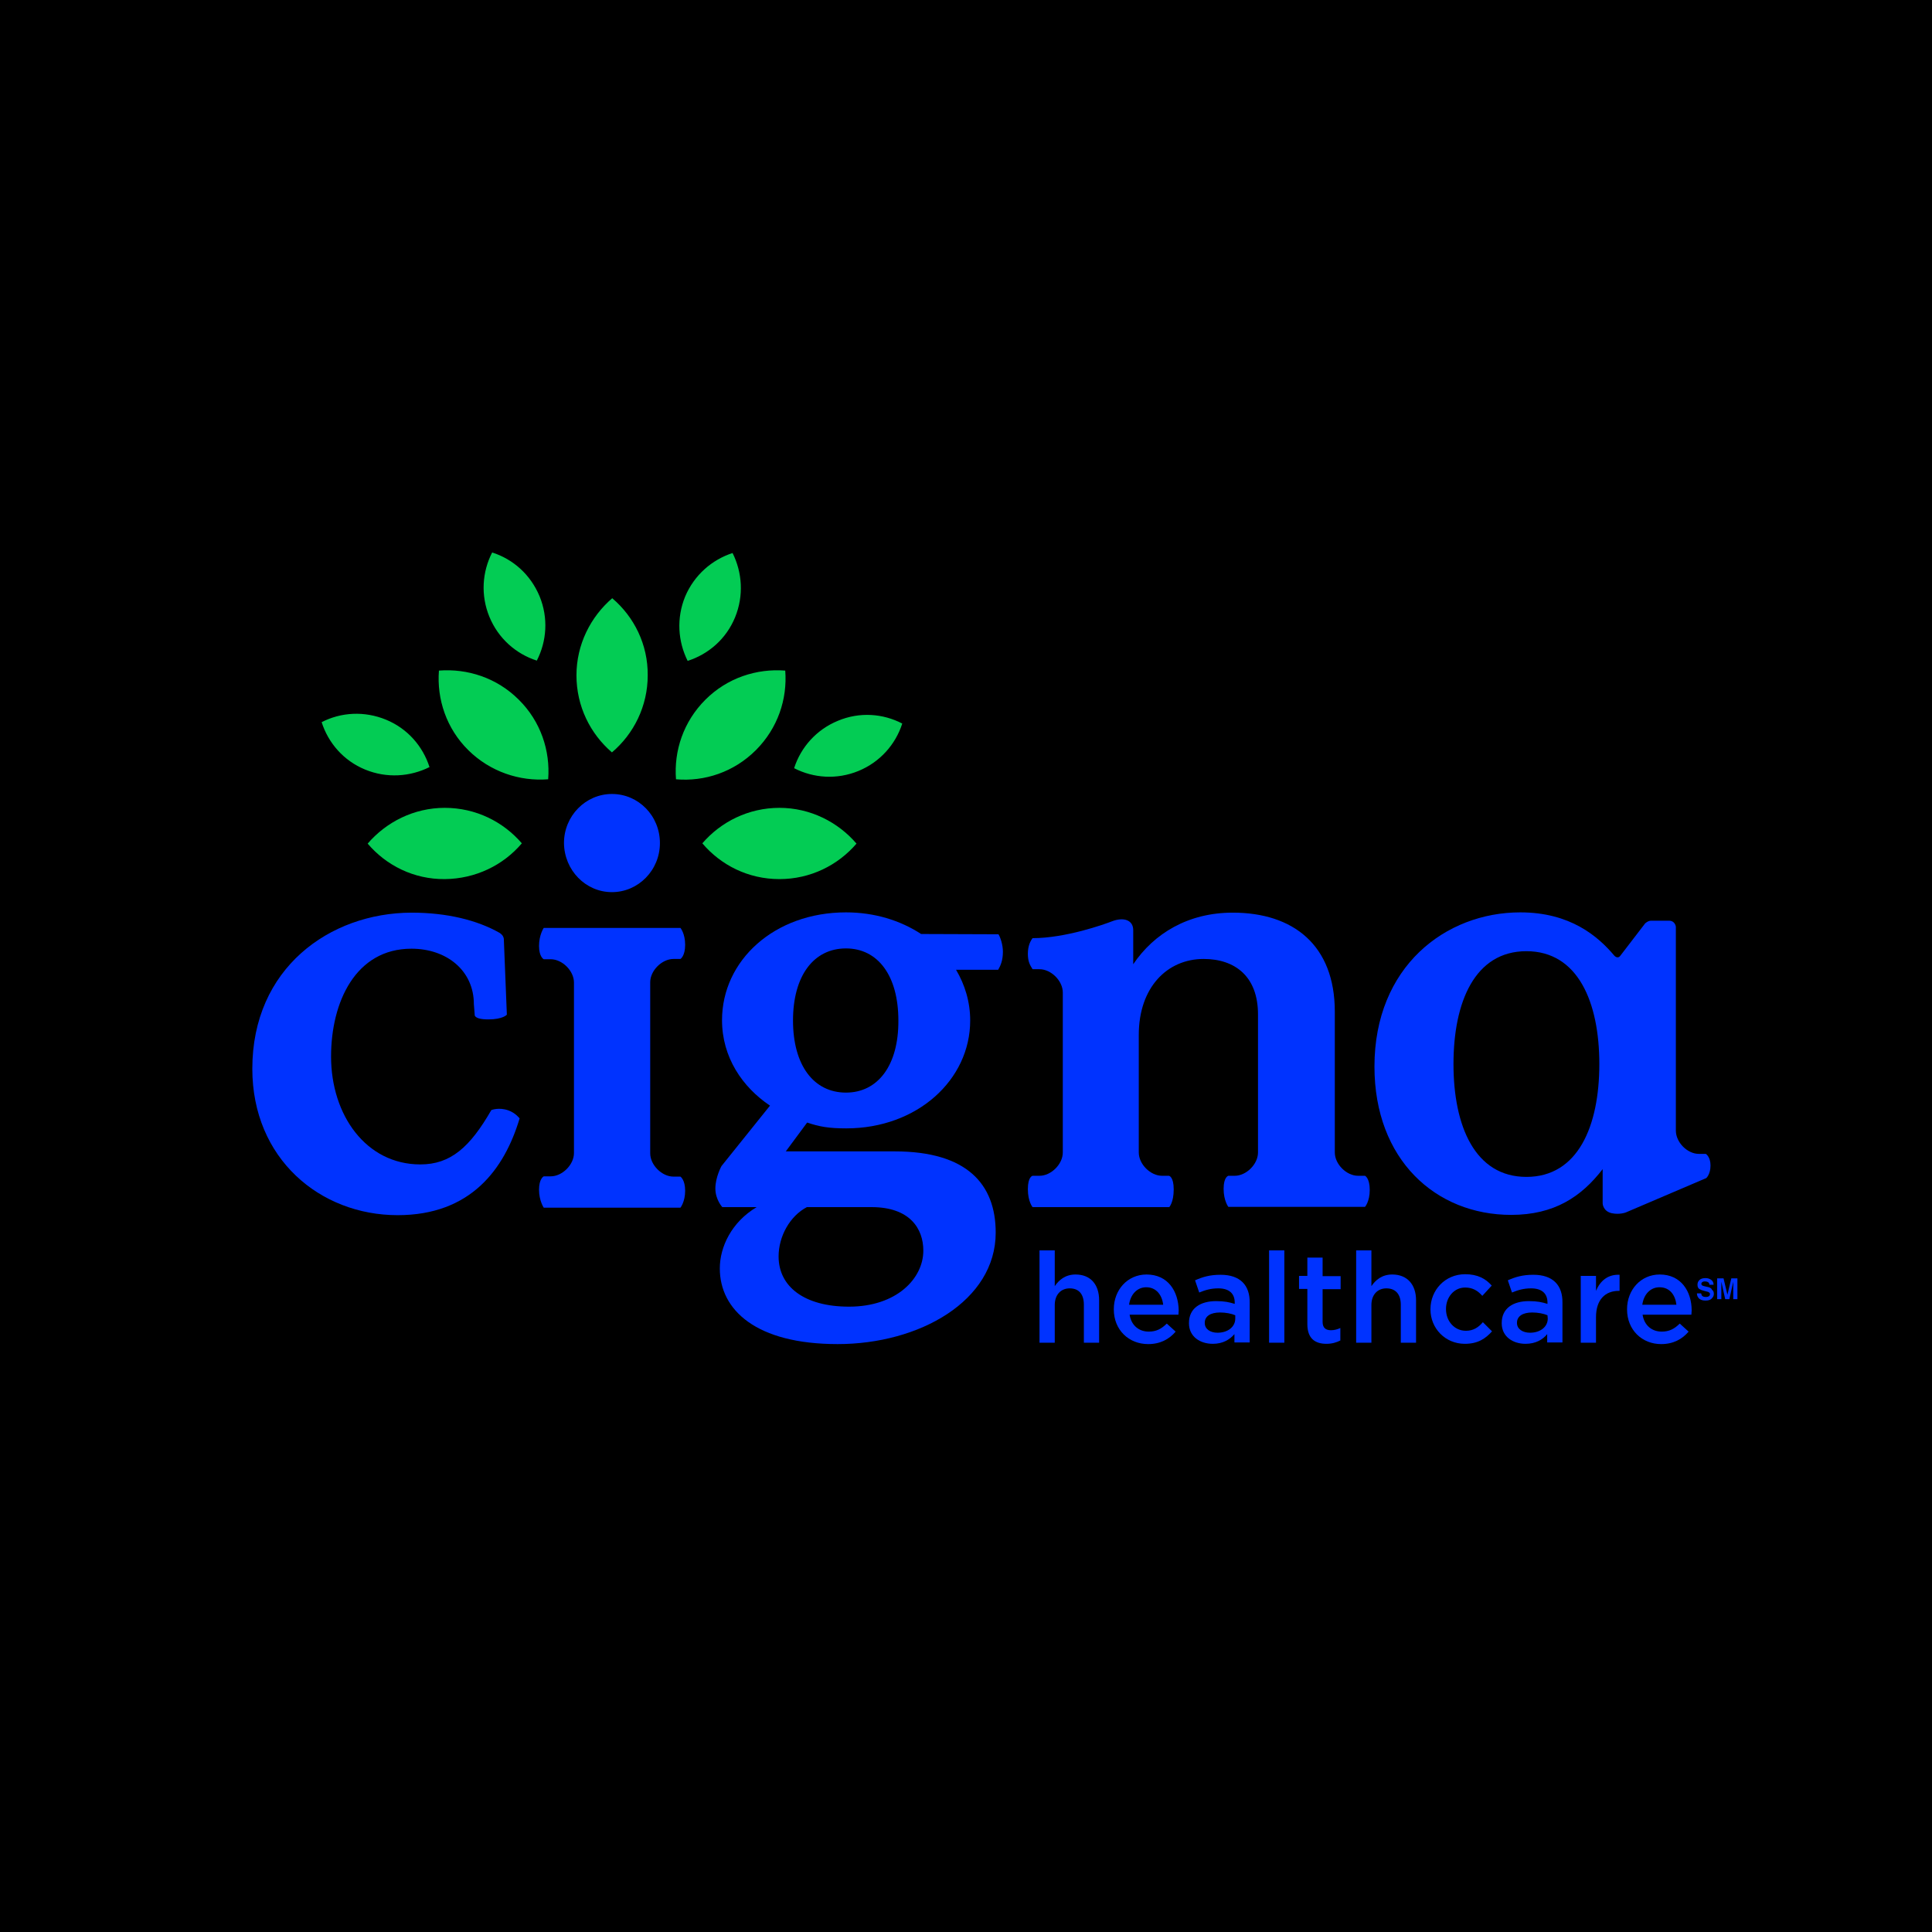
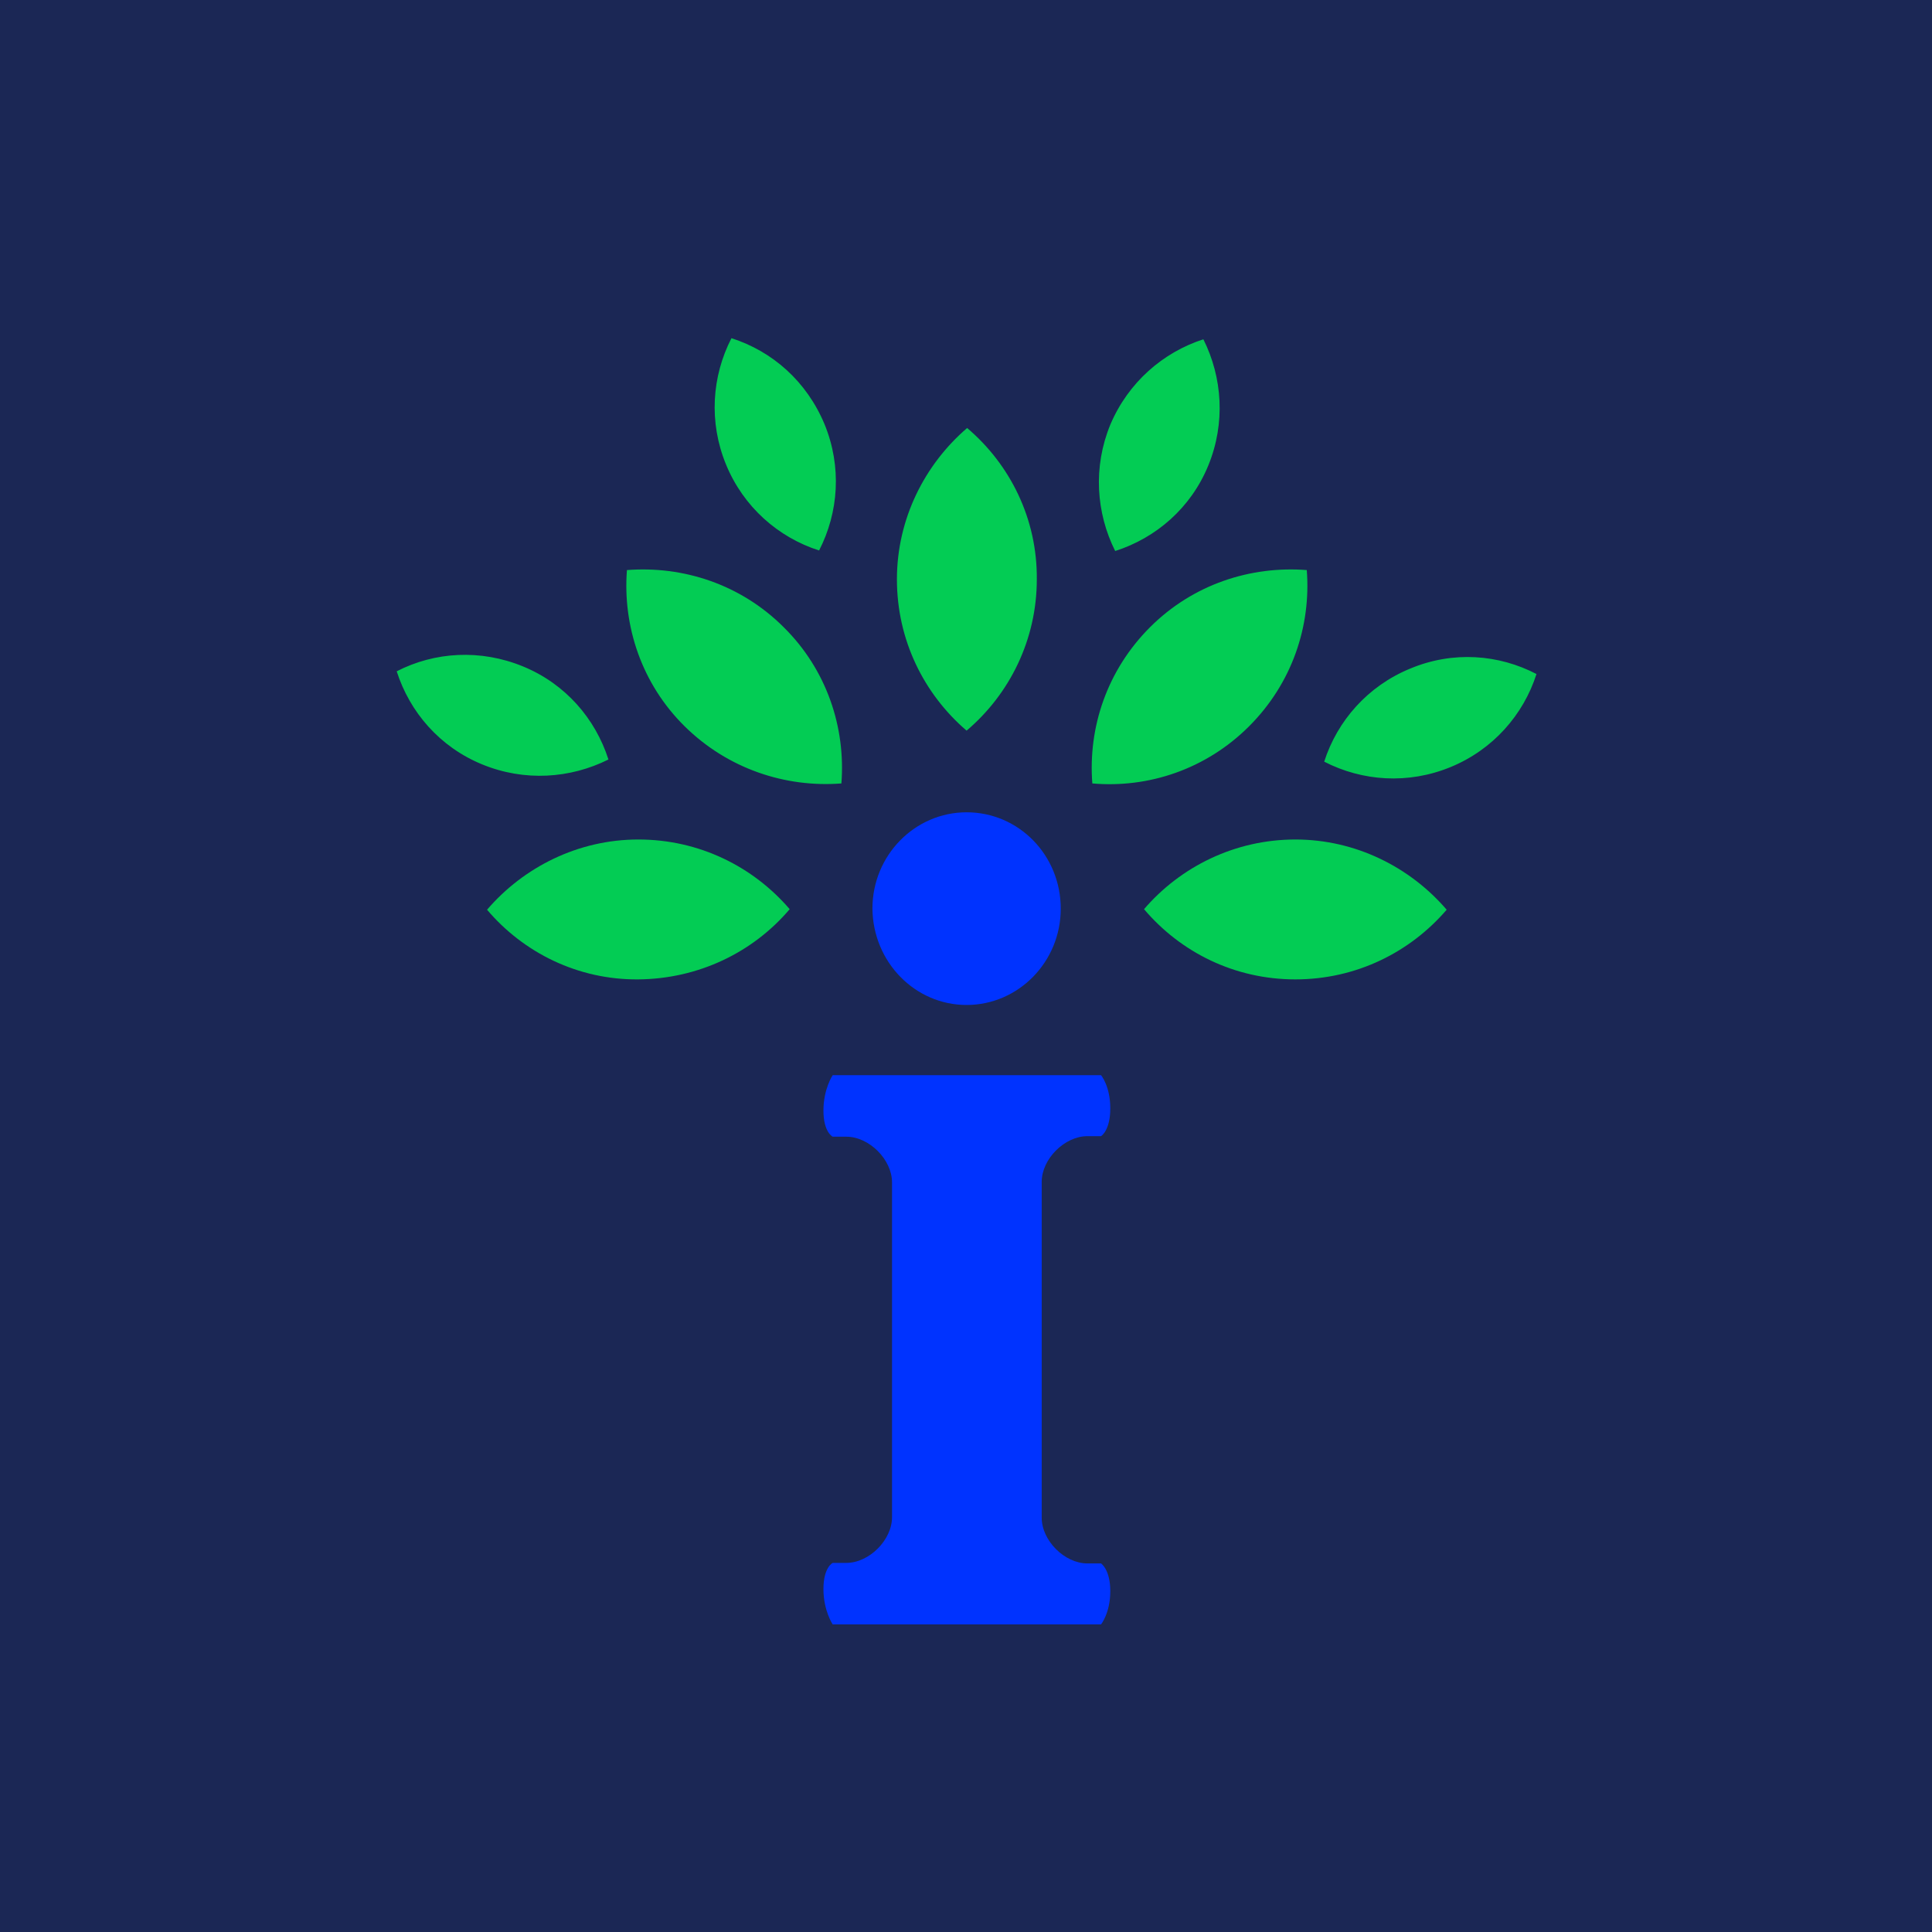
<svg xmlns="http://www.w3.org/2000/svg" viewBox="0 0 192 192" width="192" height="192">
-   <rect width="192" height="192" fill="#000000" />
-   <svg width="147.835" height="78.826" viewBox="0 0 500 267" fill="none" x="24.965" y="54.904">
+   <rect width="192" height="192" fill="#1B2755" />
+   <svg viewBox="15.623 -22.737 210.987 253.146" fill="none" x="34.916" y="20.432" width="122.355" height="146.711">
    <g clip-path="url(#clip0_29_1371)">
-       <path d="M277.114 243.046C273.661 243.046 271.514 244.913 270.114 246.966V234.926H264.98V266.007H270.114V253.313C270.114 249.86 272.167 247.713 275.154 247.713C278.234 247.713 279.914 249.673 279.914 253.22V266.007H285.048V251.726C285.048 246.406 282.154 243.046 277.114 243.046Z" fill="#0033FF" />
-       <path d="M301.008 243.047C294.568 243.047 289.994 248.274 289.994 254.714V254.807C289.994 261.714 295.034 266.474 301.568 266.474C305.675 266.474 308.661 264.794 310.808 262.274L307.821 259.567C306.048 261.341 304.274 262.274 301.754 262.274C298.488 262.274 295.874 260.221 295.314 256.581H311.741C311.741 256.114 311.835 255.647 311.835 255.181C311.741 248.647 308.195 243.047 301.008 243.047ZM295.128 253.22C295.594 249.767 297.834 247.34 300.914 247.34C304.275 247.34 306.235 249.954 306.608 253.22H295.128Z" fill="#0033FF" />
-       <path d="M310.155 214.392C310.155 210.099 308.568 209.819 308.568 209.819H306.235C302.315 209.819 298.395 205.899 298.395 201.979V162.404C298.395 146.444 307.915 136.83 320.235 136.83C330.782 136.83 338.529 142.71 338.529 155.497V201.979C338.529 205.899 334.609 209.819 330.689 209.819H328.542C328.542 209.819 326.956 210.192 326.956 214.206C326.956 218.219 328.542 220.272 328.542 220.272H374.557C374.557 220.272 376.144 218.499 376.144 214.579C376.144 210.566 374.557 209.819 374.557 209.819H372.223C368.303 209.819 364.383 205.899 364.383 201.979V154.564C364.383 132.163 350.383 121.243 330.036 121.243C315.009 121.243 303.528 128.243 296.528 138.604C296.528 138.604 296.528 128.337 296.528 127.123C296.528 123.763 293.355 122.643 289.435 124.137C286.821 125.163 273.754 129.83 262.647 129.83C261.994 130.67 261.061 132.35 261.061 135.057C261.061 137.484 261.621 138.697 262.647 140.284H264.981C268.901 140.284 272.821 144.204 272.821 148.124V201.979C272.821 205.899 268.901 209.819 264.981 209.819H262.647C262.647 209.819 261.061 210.099 261.061 214.299C261.061 218.499 262.647 220.366 262.647 220.366H308.662C308.662 220.366 310.155 218.779 310.155 214.392Z" fill="#0033FF" />
-       <path d="M225.126 128.43C218.126 123.856 209.446 121.149 199.832 121.149C175.752 121.149 158.111 137.297 158.111 157.457C158.111 169.871 164.925 179.951 174.258 186.204L157.924 206.552C157.924 206.552 155.871 210.285 155.871 214.112C155.871 217.845 158.204 220.365 158.204 220.365H169.778C161.285 225.406 157.364 233.806 157.364 240.993C157.364 254.993 169.591 266.473 197.032 266.473C224.566 266.473 250.234 251.913 250.234 228.952C250.234 212.619 240.527 201.605 216.259 201.605H179.578L186.765 191.898C190.872 193.298 194.139 193.858 199.926 193.858C223.82 193.858 241.647 177.524 241.647 157.55C241.647 151.297 239.873 145.51 236.887 140.47H251.074C251.82 139.163 252.66 137.39 252.66 134.403C252.66 132.07 251.82 129.55 251.167 128.523L225.126 128.43ZM186.672 220.365H208.419C221.393 220.365 225.873 227.646 225.873 235.019C225.873 244.353 216.913 253.873 200.859 253.873C185.739 253.873 177.152 247.059 177.152 236.979C177.152 230.166 180.978 223.352 186.672 220.365ZM199.832 181.818C189.005 181.818 182.005 172.671 182.005 157.55C182.005 142.43 189.005 133.283 199.832 133.283C210.566 133.283 217.473 142.43 217.473 157.55C217.566 172.671 210.566 181.818 199.832 181.818Z" fill="#0033FF" />
-       <path d="M86.149 187.792C82.975 186.672 80.456 187.698 80.456 187.698C73.269 200.205 66.735 205.992 56.562 205.992C38.268 205.992 26.507 189.378 26.507 169.684C26.507 151.391 34.721 133.377 53.575 133.377C65.428 133.377 74.575 140.75 74.575 152.044L74.855 155.591C74.855 155.591 74.482 157.177 79.429 157.177C84.376 157.177 85.682 155.591 85.682 155.591L84.656 130.017C84.656 130.017 84.562 129.363 84.189 128.897C83.816 128.43 83.255 128.057 83.255 128.057C75.695 123.763 65.522 121.243 53.575 121.243C25.947 121.336 0 140.004 0 173.791C0 204.032 22.774 223.073 48.908 223.073C73.455 223.073 84.842 207.672 89.976 190.498C89.976 190.498 88.576 188.632 86.149 187.792Z" fill="#0033FF" />
      <path d="M121.057 114.337C129.924 114.337 137.204 106.963 137.204 97.816C137.204 88.669 130.017 81.296 121.057 81.296C112.19 81.296 104.91 88.669 104.91 97.816C105.003 106.963 112.19 114.337 121.057 114.337Z" fill="#0033FF" />
      <path d="M133.937 144.671C133.937 140.751 137.858 136.831 141.778 136.831H144.111C144.111 136.831 145.698 135.897 145.698 132.07C145.698 128.244 144.111 126.377 144.111 126.377H98.097C98.097 126.377 96.51 128.71 96.51 132.444C96.51 136.177 98.097 136.924 98.097 136.924H100.43C104.35 136.924 108.27 140.844 108.27 144.764V183.778V202.166C108.27 206.086 104.35 210.006 100.43 210.006H98.097C98.097 210.006 96.51 210.753 96.51 214.486C96.51 218.219 98.097 220.553 98.097 220.553H144.111C144.111 220.553 145.698 218.593 145.698 214.859C145.698 211.126 144.111 210.099 144.111 210.099H141.778C137.858 210.099 133.937 206.179 133.937 202.259V188.819V144.671Z" fill="#0033FF" />
-       <path d="M431.211 243.14C427.57 243.14 425.144 243.886 422.624 245.006L424.024 249.113C426.077 248.273 427.944 247.713 430.464 247.713C434.011 247.713 435.971 249.393 435.971 252.473V252.94C434.197 252.38 432.517 252.007 429.717 252.007C424.49 252.007 420.57 254.34 420.57 259.38V259.473C420.57 263.954 424.304 266.38 428.597 266.38C431.957 266.38 434.384 264.98 435.877 263.114V265.914H441.011V252.567C441.104 246.686 437.837 243.14 431.211 243.14ZM436.064 257.887C436.064 260.687 433.544 262.647 430.091 262.647C427.664 262.647 425.704 261.433 425.704 259.38V259.287C425.704 257.14 427.57 255.833 430.837 255.833C432.797 255.833 434.664 256.207 435.971 256.767L436.064 257.887Z" fill="#0033FF" />
-       <path d="M452.305 248.553V243.513H447.172V266.007H452.305V257.42C452.305 251.447 455.479 248.553 459.959 248.553H460.239V243.14C456.319 242.953 453.705 245.193 452.305 248.553Z" fill="#0033FF" />
-       <path d="M490.853 206.365C490.853 203.378 489.267 202.445 489.267 202.445H486.933C483.013 202.445 479.187 198.525 479.187 194.605V126.003C479.187 126.003 479 123.949 476.853 123.949H470.88C469.76 123.949 468.826 124.883 468.826 124.883L460.519 135.71C459.586 137.016 458.466 135.71 458.466 135.71C452.959 129.176 443.626 121.149 426.825 121.149C401.624 121.149 377.73 139.443 377.73 173.044C377.73 204.405 398.358 222.979 423.745 222.979C438.212 222.979 447.359 216.912 454.546 207.578V219.152C454.546 219.152 454.639 221.765 457.626 222.419C460.333 222.979 462.386 222.139 462.386 222.139L489.267 210.658C489.267 210.845 490.853 209.445 490.853 206.365ZM428.878 210.192C411.518 210.192 404.331 193.018 404.331 172.204C404.331 151.297 411.518 134.216 428.878 134.216C446.239 134.216 453.426 151.39 453.426 172.204C453.426 193.111 446.239 210.192 428.878 210.192Z" fill="#0033FF" />
-       <path d="M490.293 247.34L489.079 247.06C488.613 246.967 488.333 246.873 488.146 246.78C487.959 246.686 487.773 246.5 487.773 246.22C487.773 245.94 487.866 245.753 488.146 245.566C488.426 245.38 488.706 245.38 489.079 245.38C489.453 245.38 489.733 245.473 489.919 245.566C490.293 245.753 490.479 246.033 490.479 246.5H491.879C491.879 245.753 491.599 245.193 491.039 244.82C490.479 244.446 489.919 244.26 489.173 244.26C488.333 244.26 487.586 244.446 487.119 244.913C486.653 245.38 486.466 245.846 486.466 246.5C486.466 247.153 486.653 247.713 487.213 247.993C487.493 248.18 487.959 248.367 488.706 248.553L489.453 248.74C489.919 248.833 490.199 248.927 490.386 249.113C490.573 249.207 490.666 249.393 490.666 249.673C490.666 250.047 490.479 250.327 490.013 250.513C489.826 250.607 489.546 250.607 489.173 250.607C488.613 250.607 488.146 250.42 487.959 250.14C487.866 249.953 487.773 249.767 487.679 249.393H486.279C486.279 250.14 486.559 250.7 487.026 251.167C487.586 251.633 488.239 251.82 489.173 251.82C490.106 251.82 490.759 251.633 491.226 251.167C491.693 250.7 491.973 250.233 491.973 249.58C491.973 248.927 491.786 248.46 491.319 248.18C491.226 247.713 490.759 247.527 490.293 247.34Z" fill="#0033FF" />
-       <path d="M497.854 244.354L496.547 249.86L495.24 244.354H493.094V251.354H494.494V246.594C494.494 246.5 494.494 246.22 494.494 246.034C494.494 245.754 494.494 245.567 494.494 245.474L495.801 251.354H497.201L498.507 245.474C498.507 245.567 498.507 245.847 498.507 246.034C498.507 246.314 498.507 246.5 498.507 246.594V251.354H499.907V244.354H497.854Z" fill="#0033FF" />
-       <path d="M325.929 243.14C322.289 243.14 319.863 243.886 317.342 245.006L318.742 249.113C320.796 248.273 322.663 247.713 325.183 247.713C328.729 247.713 330.689 249.393 330.689 252.473V252.94C328.916 252.38 327.236 252.007 324.436 252.007C319.209 252.007 315.289 254.34 315.289 259.38V259.473C315.289 263.954 319.023 266.38 323.316 266.38C326.676 266.38 329.009 264.98 330.596 263.114V265.914H335.73V252.567C335.823 246.686 332.556 243.14 325.929 243.14ZM330.876 257.887C330.876 260.687 328.356 262.647 324.903 262.647C322.476 262.647 320.609 261.433 320.609 259.38V259.287C320.609 257.14 322.476 255.833 325.743 255.833C327.703 255.833 329.569 256.207 330.876 256.767V257.887Z" fill="#0033FF" />
-       <path d="M473.773 243.047C467.333 243.047 462.76 248.274 462.76 254.714V254.807C462.76 261.714 467.8 266.474 474.24 266.474C478.347 266.474 481.334 264.794 483.48 262.274L480.494 259.567C478.72 261.341 476.947 262.274 474.427 262.274C471.16 262.274 468.547 260.221 467.987 256.581H484.414C484.414 256.114 484.507 255.647 484.507 255.181C484.507 248.647 480.867 243.047 473.773 243.047ZM467.893 253.22C468.36 249.767 470.6 247.34 473.68 247.34C477.133 247.34 479 249.954 479.374 253.22H467.893Z" fill="#0033FF" />
-       <path d="M408.531 261.994C404.611 261.994 401.811 258.727 401.811 254.713V254.62C401.811 250.7 404.518 247.433 408.251 247.433C410.864 247.433 412.544 248.553 414.038 250.233L417.211 246.78C415.158 244.447 412.451 242.953 408.251 242.953C401.531 242.953 396.584 248.273 396.584 254.713V254.807C396.584 261.154 401.531 266.38 408.158 266.38C412.544 266.38 415.158 264.607 417.305 262.18L414.224 259.1C412.731 260.874 410.958 261.994 408.531 261.994Z" fill="#0033FF" />
-       <path d="M347.395 234.926H342.262V266.007H347.395V234.926Z" fill="#0033FF" />
-       <path d="M360.275 237.353H355.142V243.513H352.342V247.899H355.142V259.753C355.142 264.7 357.849 266.38 361.582 266.38C363.449 266.38 364.942 265.913 366.249 265.26V261.06C365.222 261.527 364.195 261.807 363.075 261.807C361.302 261.807 360.275 260.966 360.275 259.006V247.993H366.342V243.606H360.275V237.353Z" fill="#0033FF" />
-       <path d="M383.704 243.046C380.251 243.046 378.104 244.913 376.704 246.966V234.926H371.57V266.007H376.704V253.313C376.704 249.86 378.757 247.713 381.744 247.713C384.824 247.713 386.597 249.673 386.597 253.22V266.007H391.731V251.726C391.731 246.406 388.744 243.046 383.704 243.046Z" fill="#0033FF" />
      <path fill-rule="evenodd" clip-rule="evenodd" d="M109.11 41.348C109.11 30.988 113.87 21.654 121.15 15.4C128.523 21.654 133.19 30.988 133.097 41.348C133.097 51.708 128.43 61.042 121.057 67.295C113.776 61.042 109.11 51.801 109.11 41.348ZM145.697 14.84C142.711 22.121 143.271 29.961 146.537 36.494C153.537 34.254 159.511 29.121 162.498 21.841C165.484 14.56 164.924 6.72 161.658 0.187C154.751 2.427 148.777 7.56 145.697 14.84ZM79.802 21.654C82.789 28.934 88.762 34.161 95.763 36.401C99.123 29.867 99.683 22.027 96.696 14.747C93.616 7.374 87.736 2.24 80.736 0C77.375 6.534 76.815 14.374 79.802 21.654ZM37.988 73.082C45.268 76.069 53.108 75.509 59.642 72.242C57.402 65.242 52.268 59.268 44.988 56.282C37.708 53.295 29.867 53.761 23.334 57.121C25.574 64.122 30.707 70.095 37.988 73.082ZM197.125 56.655C189.845 59.642 184.618 65.615 182.378 72.615C188.912 75.975 196.752 76.535 204.032 73.549C211.312 70.562 216.539 64.588 218.779 57.588C212.339 54.228 204.499 53.575 197.125 56.655ZM177.431 85.962C167.071 85.962 157.738 90.629 151.484 97.909C157.738 105.283 166.978 109.95 177.431 109.95C187.885 109.95 197.125 105.283 203.379 98.003C197.125 90.722 187.792 85.962 177.431 85.962ZM152.511 49.561C145.137 56.935 141.87 66.735 142.617 76.349C152.231 77.189 162.124 73.922 169.498 66.548C176.871 59.175 180.138 49.375 179.391 39.761C169.778 39.014 159.884 42.188 152.511 49.561ZM64.775 85.962C54.415 85.962 45.081 90.722 38.828 98.003C45.081 105.376 54.415 110.043 64.775 109.95C75.135 109.856 84.469 105.283 90.722 97.909C84.469 90.629 75.229 85.962 64.775 85.962ZM89.696 49.561C82.322 42.188 72.429 39.014 62.815 39.761C62.068 49.375 65.335 59.268 72.709 66.548C80.082 73.829 89.976 77.095 99.589 76.349C100.336 66.735 97.069 56.842 89.696 49.561Z" fill="#03CC54" />
    </g>
    <defs>
      <clipPath id="clip0_29_1371">
        <rect width="500" height="266.474" fill="white" />
      </clipPath>
    </defs>
  </svg>
</svg>
